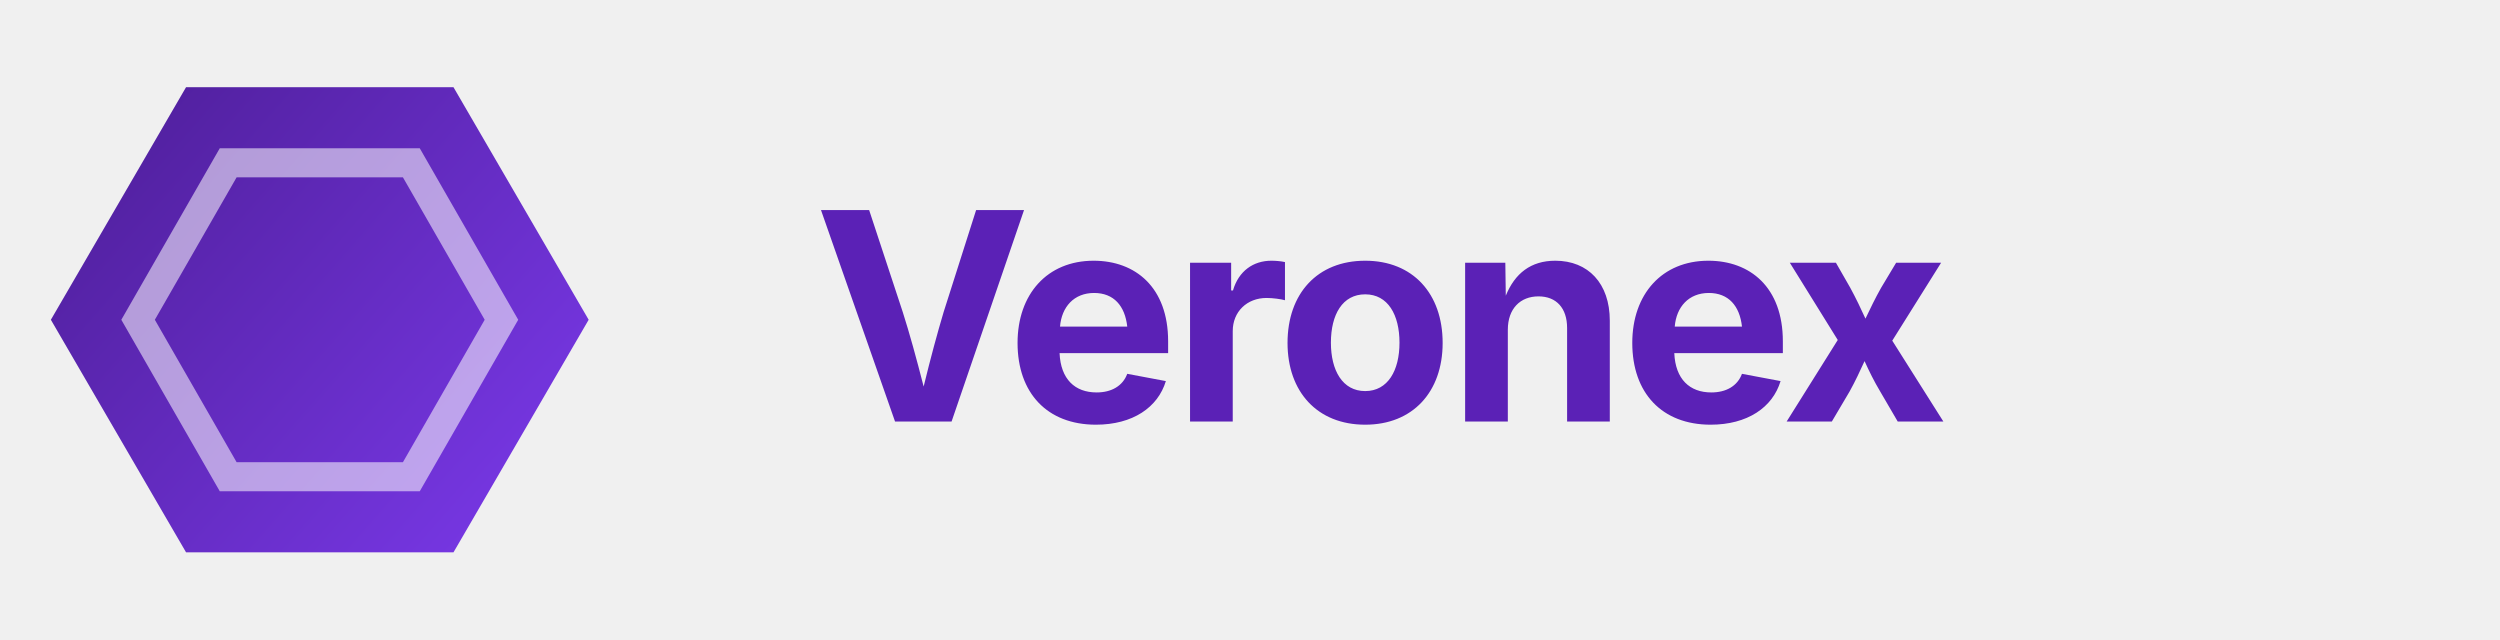
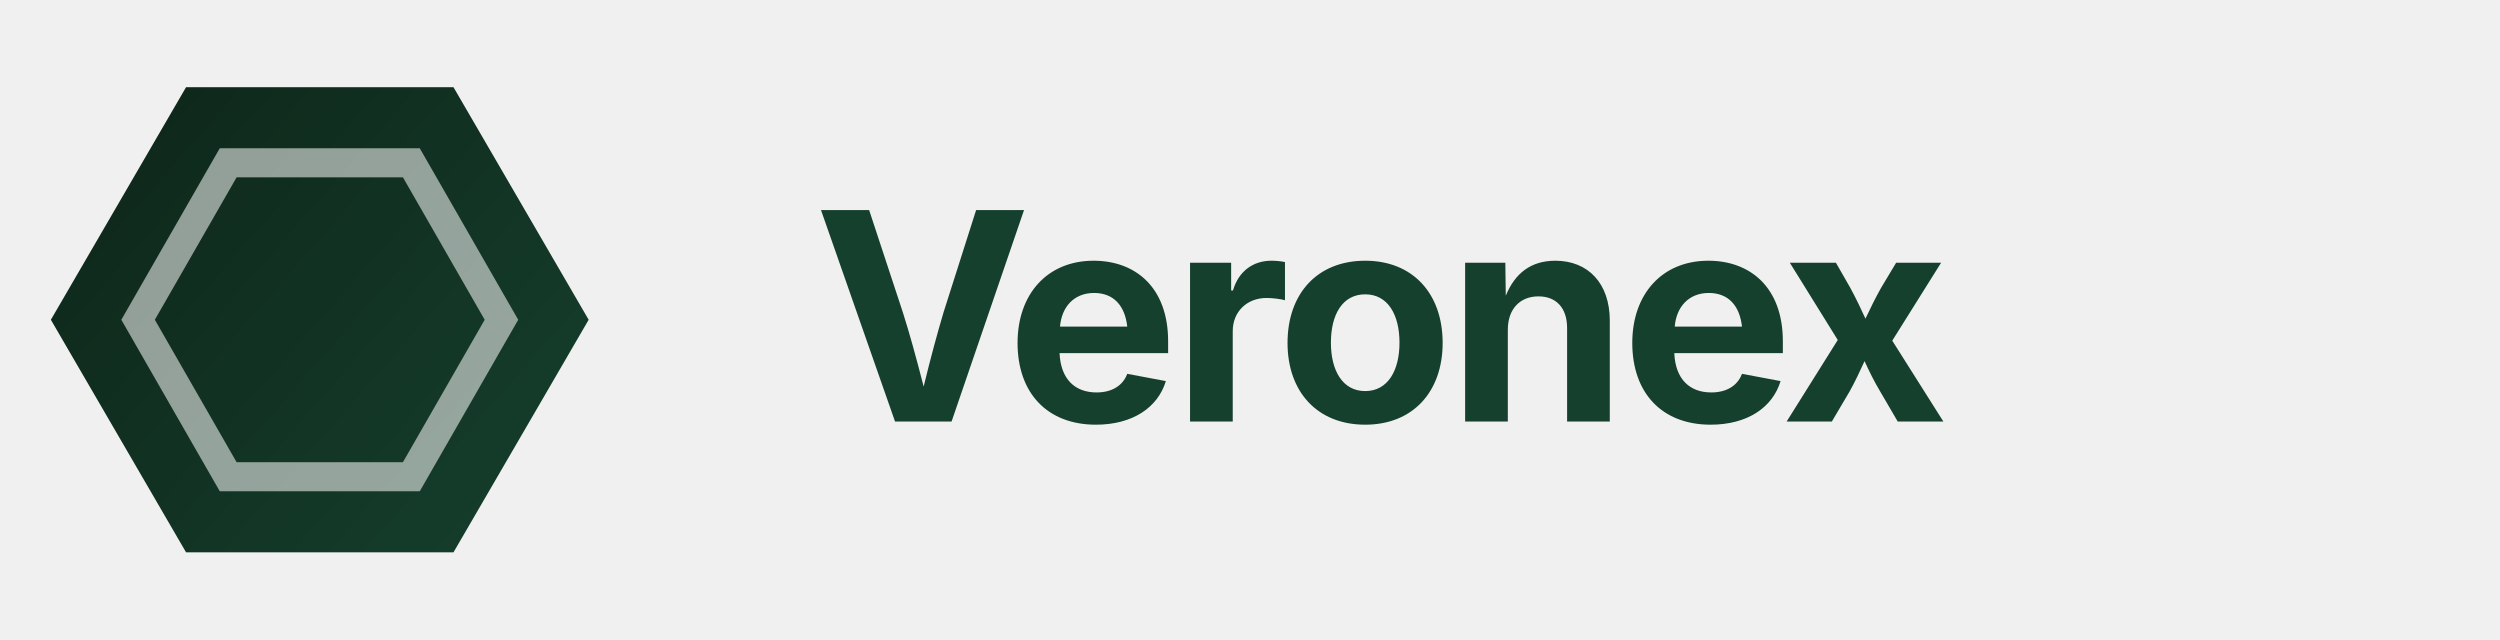
<svg xmlns="http://www.w3.org/2000/svg" viewBox="0 0 172 44" fill="none">
  <defs>
    <linearGradient id="hg" x1="3.5" y1="5.8" x2="40.5" y2="38.2" gradientUnits="userSpaceOnUse">
-       <stop offset="0%" stop-color="#4c1d95" />
-       <stop offset="100%" stop-color="#7c3aed" />
+       <stop offset="0%" stop-color="#0d2518" />
+       <stop offset="100%" stop-color="#16402e" />
    </linearGradient>
  </defs>
  <polygon points="40.5,22 31.2,38 12.8,38 3.5,22 12.8,6 31.2,6" fill="url(#hg)" />
  <polygon points="34.5,22 28.3,32.8 15.7,32.8 9.5,22 15.7,11.2 28.3,11.2" fill="none" stroke="white" stroke-width="2" stroke-opacity="0.55" />
-   <text x="56" y="29" font-family="-apple-system, BlinkMacSystemFont, 'Segoe UI', system-ui, sans-serif" font-size="20" font-weight="700" letter-spacing="-0.5" fill="#5b21b6">Veronex</text>
+   <text x="56" y="29" font-family="-apple-system, BlinkMacSystemFont, 'Segoe UI', system-ui, sans-serif" font-size="20" font-weight="700" letter-spacing="-0.5" fill="#16402e">Veronex</text>
</svg>
